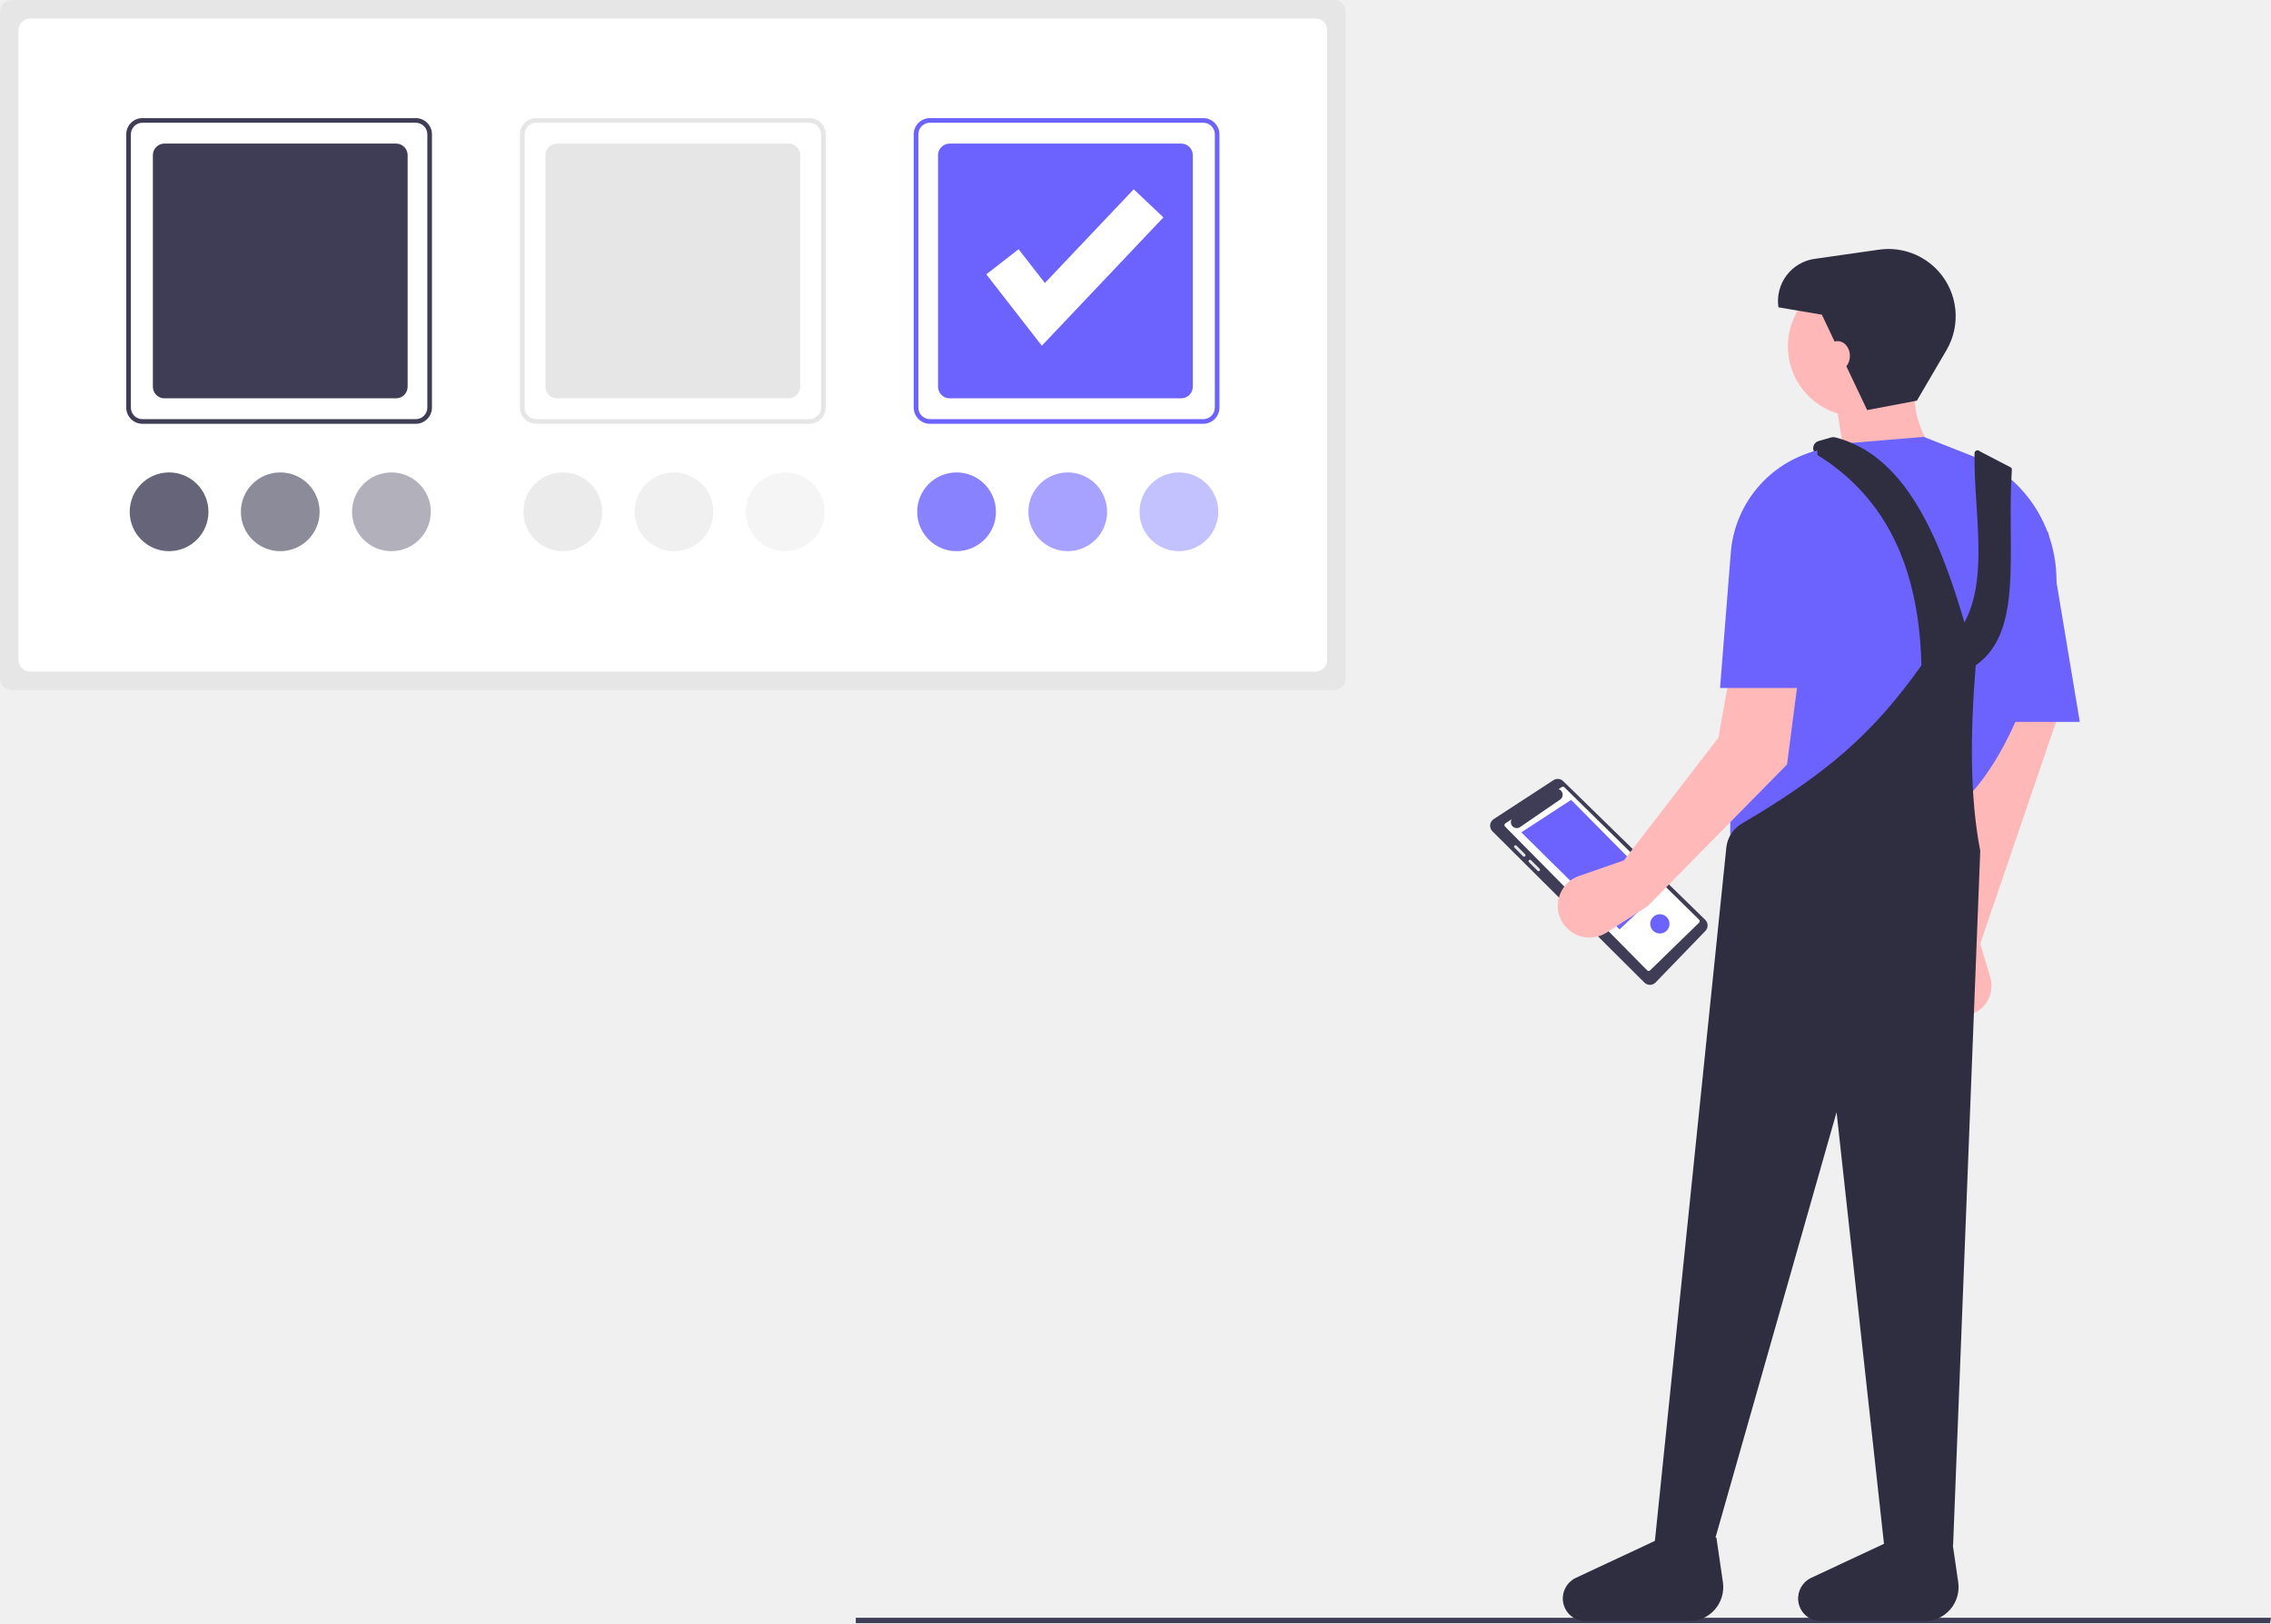
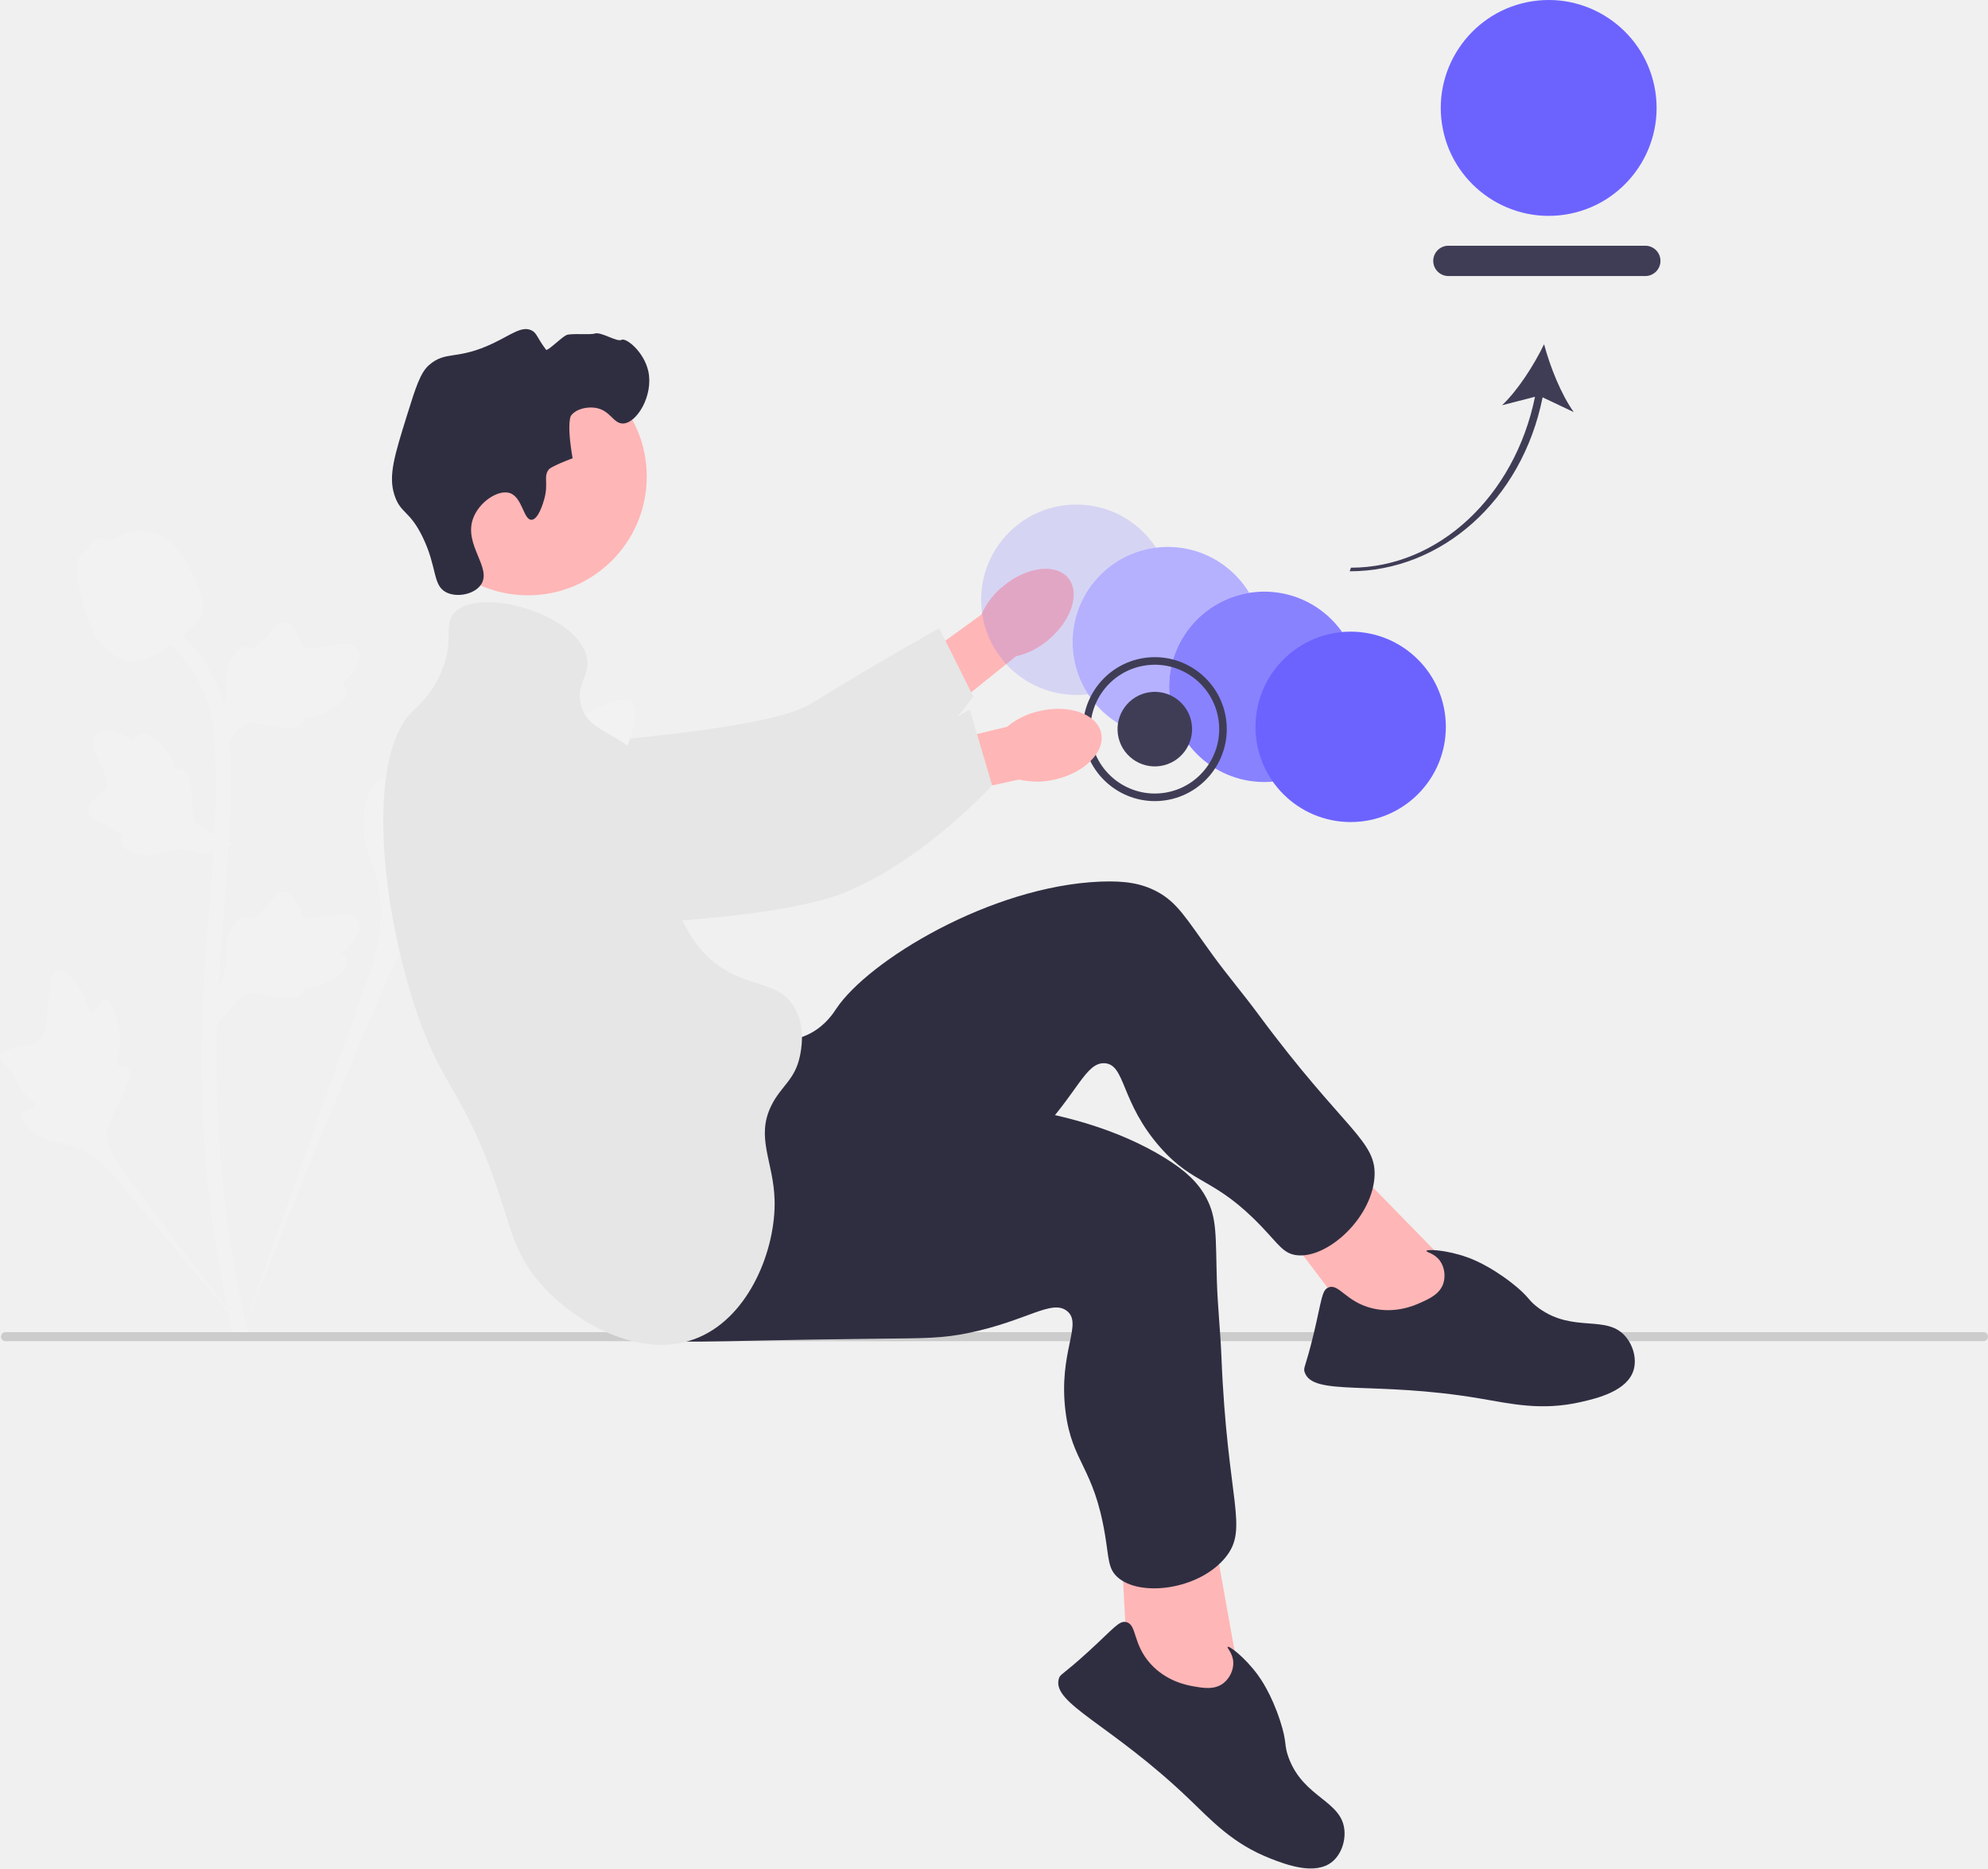
- <svg xmlns="http://www.w3.org/2000/svg" id="fafb0f89-a72a-431c-9009-ab2c777222ec" data-name="Layer 1" width="921.861" height="658.974" viewBox="0 0 921.861 658.974">
-   <polygon points="921.466 658.974 347.385 658.974 347.385 656.793 921.861 656.793 921.466 658.974" fill="#3f3d56" />
-   <path d="M143.771,120.513a4.706,4.706,0,0,0-4.701,4.701V395.988a4.706,4.706,0,0,0,4.701,4.701H680.619a4.706,4.706,0,0,0,4.701-4.701V125.214a4.706,4.706,0,0,0-4.701-4.701Z" transform="translate(-139.0697 -120.5128)" fill="#e6e6e6" />
-   <path d="M151.292,128.034a4.706,4.706,0,0,0-4.701,4.701V388.467a4.706,4.706,0,0,0,4.701,4.701H673.097a4.706,4.706,0,0,0,4.701-4.701V132.735a4.706,4.706,0,0,0-4.701-4.701Z" transform="translate(-139.0697 -120.5128)" fill="#fff" />
-   <path d="M307.834,292.567H196.891a6.589,6.589,0,0,1-6.581-6.581V175.044a6.589,6.589,0,0,1,6.581-6.581H307.834a6.589,6.589,0,0,1,6.581,6.581V285.986A6.589,6.589,0,0,1,307.834,292.567ZM196.891,170.343a4.706,4.706,0,0,0-4.701,4.701V285.986a4.706,4.706,0,0,0,4.701,4.701H307.834a4.706,4.706,0,0,0,4.701-4.701V175.044a4.706,4.706,0,0,0-4.701-4.701Z" transform="translate(-139.0697 -120.5128)" fill="#3f3d56" />
-   <path d="M467.666,292.567H356.724a6.589,6.589,0,0,1-6.581-6.581V175.044a6.589,6.589,0,0,1,6.581-6.581H467.666a6.589,6.589,0,0,1,6.581,6.581V285.986A6.589,6.589,0,0,1,467.666,292.567ZM356.724,170.343a4.706,4.706,0,0,0-4.701,4.701V285.986a4.706,4.706,0,0,0,4.701,4.701H467.666a4.706,4.706,0,0,0,4.701-4.701V175.044a4.706,4.706,0,0,0-4.701-4.701Z" transform="translate(-139.0697 -120.5128)" fill="#e6e6e6" />
-   <path d="M365.185,178.805a4.706,4.706,0,0,0-4.701,4.701v94.019a4.706,4.706,0,0,0,4.701,4.701h94.019a4.706,4.706,0,0,0,4.701-4.701V183.506a4.706,4.706,0,0,0-4.701-4.701Z" transform="translate(-139.0697 -120.5128)" fill="#e6e6e6" />
-   <path d="M205.823,178.805a4.706,4.706,0,0,0-4.701,4.701v94.019a4.706,4.706,0,0,0,4.701,4.701H299.842a4.706,4.706,0,0,0,4.701-4.701V183.506a4.706,4.706,0,0,0-4.701-4.701Z" transform="translate(-139.0697 -120.5128)" fill="#3f3d56" />
-   <path d="M524.547,178.805a4.706,4.706,0,0,0-4.701,4.701v94.019a4.706,4.706,0,0,0,4.701,4.701h94.019a4.706,4.706,0,0,0,4.701-4.701V183.506a4.706,4.706,0,0,0-4.701-4.701Z" transform="translate(-139.0697 -120.5128)" fill="#6c63ff" />
-   <path d="M627.498,292.567H516.556a6.589,6.589,0,0,1-6.581-6.581V175.044a6.589,6.589,0,0,1,6.581-6.581H627.498a6.589,6.589,0,0,1,6.581,6.581V285.986A6.589,6.589,0,0,1,627.498,292.567ZM516.556,170.343a4.706,4.706,0,0,0-4.701,4.701V285.986a4.706,4.706,0,0,0,4.701,4.701H627.498a4.706,4.706,0,0,0,4.701-4.701V175.044a4.706,4.706,0,0,0-4.701-4.701Z" transform="translate(-139.0697 -120.5128)" fill="#6c63ff" />
-   <circle cx="228.466" cy="207.782" r="15.983" fill="#e6e6e6" opacity="0.8" />
-   <circle cx="318.724" cy="207.782" r="15.983" fill="#e6e6e6" opacity="0.4" />
-   <circle cx="273.595" cy="207.782" r="15.983" fill="#e6e6e6" opacity="0.6" />
-   <circle cx="68.634" cy="207.782" r="15.983" fill="#3f3d56" opacity="0.8" />
-   <circle cx="158.892" cy="207.782" r="15.983" fill="#3f3d56" opacity="0.4" />
-   <circle cx="113.763" cy="207.782" r="15.983" fill="#3f3d56" opacity="0.6" />
-   <circle cx="388.298" cy="207.782" r="15.983" fill="#6c63ff" opacity="0.8" />
-   <circle cx="478.556" cy="207.782" r="15.983" fill="#6c63ff" opacity="0.4" />
-   <circle cx="433.427" cy="207.782" r="15.983" fill="#6c63ff" opacity="0.6" />
-   <polygon points="422.908 140.352 400.367 111.371 413.475 101.175 424.148 114.897 460.203 76.838 472.26 88.26 422.908 140.352" fill="#fff" />
-   <path d="M773.621,437.648a3.173,3.173,0,0,0-3.971-.391l-24.259,15.801a3.191,3.191,0,0,0-.51,4.935l61.694,61.427a3.191,3.191,0,0,0,4.547-.044l20.218-20.925a3.198,3.198,0,0,0-.065-4.5Z" transform="translate(-139.0697 -120.5128)" fill="#3f3d56" />
-   <path d="M750.169,454.748l2.511-1.601a2.392,2.392,0,0,0,3.443,3.141l16.246-11.169a2.391,2.391,0,0,0-.632-4.25l1.293-.825a.87.87,0,0,1,1.087.122l54.654,53.71a.87.87,0,0,1-.022,1.245L808.9,514.461a.87.87,0,0,1-1.211-.017l-57.666-58.346A.87.87,0,0,1,750.169,454.748Z" transform="translate(-139.0697 -120.5128)" fill="#fff" />
-   <polygon points="674.178 361.503 657.412 377.311 617.533 337.91 637.772 324.737 674.178 361.503" fill="#6c63ff" />
-   <path d="M758.153,468.147a.581.581,0,0,0,0-.821l-3.487-3.487a.594.594,0,0,0-.821,0,.581.581,0,0,0,0,.821l3.487,3.487a.594.594,0,0,0,.821,0Z" transform="translate(-139.0697 -120.5128)" fill="#e6e6e6" />
-   <path d="M764.028,473.201l-3.487-3.487a.58.58,0,0,0-.821.821l3.487,3.487a.58.58,0,0,0,.821-.821Z" transform="translate(-139.0697 -120.5128)" fill="#e6e6e6" />
-   <circle cx="673.791" cy="375.072" r="3.917" fill="#6c63ff" />
-   <path d="M926.375,503.609l-3.019,14.716a12.181,12.181,0,0,0,15.986,13.934h0a12.181,12.181,0,0,0,7.625-14.947l-4.06-13.703,36.739-107.461H948.418Z" transform="translate(-139.0697 -120.5128)" fill="#ffb8b8" />
-   <circle cx="754.24" cy="140.621" r="28.472" fill="#ffb8b8" />
-   <path d="M888.718,311.649l37.657-4.592c-8.639-10.832-11.905-22.141-9.185-33.983l-33.983,3.674Z" transform="translate(-139.0697 -120.5128)" fill="#ffb8b8" />
-   <path d="M841.876,470.544l89.091-20.206c19.043-14.81,31.414-44.187,40.97-79.71,6.964-25.888-5.548-53.449-30.14-64.122q-.882-.383-1.782-.737l-20.07-7.896-33.065,2.755-11.797,3.217a13.38,13.38,0,0,0-9.71,10.913C849.514,372.952,839.06,426.928,841.876,470.544Z" transform="translate(-139.0697 -120.5128)" fill="#6c63ff" />
-   <polygon points="804.756 293.086 844.25 293.086 831.391 215.935 804.756 218.69 804.756 293.086" fill="#6c63ff" />
-   <path d="M810.648,747.921h23.88l50.056-175.886,19.317,175.886h27.984l11.022-281.969c-4.206-21.634-4.116-47.417-1.837-75.314,19.695-13.788,12.483-46.52,14.663-79.406a1.254,1.254,0,0,0-.285-.882l-12.692-6.597a1.241,1.241,0,0,0-2.176.909c-.323,22.994,5.876,50.339-4.102,68.525-10.841-37.058-24.971-68.174-52.476-75.121a3.047,3.047,0,0,0-1.58.031l-5.122,1.463a3.042,3.042,0,0,0-.732,5.527c25.163,15.546,41.428,41.576,42.459,85.551-19.579,27.709-38.646,44.111-72.969,64.283a12.797,12.797,0,0,0-6.229,9.728Z" transform="translate(-139.0697 -120.5128)" fill="#2f2e41" />
-   <path d="M897,287l20.19-3.823,12.011-20.519a27.28,27.28,0,0,0-3.194-31.95l0,0a27.28,27.28,0,0,0-24.207-8.837l-26.167,3.738a17.279,17.279,0,0,0-14.644,19.668l17.625,2.999Z" transform="translate(-139.0697 -120.5128)" fill="#2f2e41" />
-   <path d="M782.69,778.689h42.062a13.837,13.837,0,0,0,13.693-15.834l-2.64-18.105-19.091-1.414-37.938,17.745a9.239,9.239,0,0,0-5.283,9.245h0A9.239,9.239,0,0,0,782.69,778.689Z" transform="translate(-139.0697 -120.5128)" fill="#2f2e41" />
-   <path d="M878.21,778.689h42.062a13.837,13.837,0,0,0,13.693-15.834l-2.64-18.105-19.091-1.414-37.938,17.745a9.239,9.239,0,0,0-5.283,9.245h0A9.239,9.239,0,0,0,878.21,778.689Z" transform="translate(-139.0697 -120.5128)" fill="#2f2e41" />
-   <path d="M798.268,469.807l-18.197,6.325a12.868,12.868,0,0,0-3.725,22.273l0,0a12.868,12.868,0,0,0,14.914.702l16.586-10.674L864.478,430.868l8.777-67.661a51.522,51.522,0,0,0-18.172-46.26l0,0L836.614,420.015Z" transform="translate(-139.0697 -120.5128)" fill="#ffb9b9" />
-   <path d="M837.283,399.822H877.696l-.918-96.439h0a46.578,46.578,0,0,0-35.191,42.282Z" transform="translate(-139.0697 -120.5128)" fill="#6c63ff" />
-   <ellipse cx="745.93" cy="144.487" rx="5" ry="6" fill="#ffb8b8" />
+ <svg xmlns="http://www.w3.org/2000/svg" id="uuid-3af6a5b2-9bed-4222-ab86-b1822471c1ee" width="524.926" height="493.293" viewBox="0 0 524.926 493.293">
+   <g>
+     <path d="M407.321,104.9l8.23,3.899c-3.376-4.711-6.284-12.068-7.841-17.922-2.637,5.453-6.887,12.126-11.094,16.112l8.698-2.238c-5.36,26.268-25.519,45.126-48.604,45.126l-.327,.949c24.113,0,45.466-18.596,50.938-45.925Z" fill="#3f3d56" />
+     <path d="M382.442,64.876h52c2.206,0,4,1.794,4,4,0,2.206-1.794,4-4,4h-52c-2.206,0-4-1.794-4-4,0-2.206,1.794-4,4-4Z" fill="#3f3d56" />
+   </g>
+   <path id="uuid-0273e7bd-2c5c-4a7f-b62c-18eea742226e" d="M264.923,154.721c6.2-5.123,13.869-6.077,17.129-2.13,3.26,3.946,.876,11.297-5.327,16.421-2.45,2.081-5.362,3.545-8.494,4.269l-26.544,21.375-9.765-12.67,27.204-19.727c1.303-2.94,3.29-5.524,5.797-7.538Z" fill="#ffb6b6" />
+   <path d="M111.501,202.949c-.013-.945-.005-9.191,6.1-14.403,7.012-5.987,16.907-3.564,20.378-2.714,8.017,1.963,8.674,5.402,16.203,8.936,14.085,6.611-3.563,3.227,4.818,1.107,2.901-.734,44.638-3.628,55.027-10.023,20.206-12.436,33.973-19.977,33.973-19.977l9,18s-13.014,18.096-31.33,31.501c-18.788,13.751-28.182,20.627-42.459,23.283-1.229,.229-31.466,5.391-55.819-12.803-5.555-4.15-15.733-11.754-15.891-22.909Z" fill="#e6e6e6" />
+   <g>
+     <circle cx="284.2" cy="158.334" r="25.133" fill="#6c63ff" opacity=".2" />
+     <circle cx="308.346" cy="169.52" r="25.133" fill="#fff" />
+     <circle cx="308.346" cy="169.52" r="25.133" fill="#6c63ff" opacity=".5" />
+     <circle cx="333.833" cy="181.328" r="25.133" fill="#fff" />
+     <circle cx="333.833" cy="181.328" r="25.133" fill="#6c63ff" opacity=".8" />
+     <circle cx="356.638" cy="191.893" r="25.133" fill="#6c63ff" />
+   </g>
+   <g>
+     <path d="M166.208,211.497c-1.335-2.251-7.109,.159-8.171-1.883-1.058-2.035,4.307-5.136,7.372-12.22,.553-1.278,4.036-9.328,1.457-11.812-4.888-4.709-27.255,14.723-35.082,8.364-1.718-1.395-2.918-4.181-8.117-8.704-2.068-1.799-3.319-2.612-4.529-2.309-1.717,.429-1.854,2.727-3.695,7.247-2.762,6.778-4.395,6.369-6.005,11.776-1.195,4.014-.922,6.348-2.327,6.803-1.989,.643-3.82-3.615-6.341-3.233-2.572,.389-4.128,5.347-4.619,9.059-.922,6.966,1.636,11.562,3.054,16.395,1.541,5.252,2.455,13.24-1.103,24.548l-35.219,99.229c7.775-20.362,30.288-76.178,39.748-96.92,2.731-5.988,5.746-12.061,11.938-14.458,5.961-2.308,14.147-.93,24.584-3.444,1.219-.294,4.601-1.154,5.027-3.144,.352-1.645-1.638-2.563-1.332-4.103,.41-2.066,4.322-2.092,9.13-4.476,3.39-1.681,5.502-3.68,7.319-5.399,.548-.518,8.687-8.318,6.911-11.314h-0Z" fill="#f2f2f2" />
+     <path d="M27.647,263.736c-1.49,.006-1.973,3.535-3.282,3.467-1.304-.068-1.278-3.596-3.871-7.144-.468-.64-3.414-4.672-5.377-4.123-3.721,1.04-.638,17.625-6.017,19.632-1.181,.44-2.894,.226-6.614,1.472-1.48,.496-2.24,.875-2.44,1.557-.285,.967,.804,1.697,2.491,3.905,2.53,3.311,1.858,3.995,4.047,6.345,1.626,1.745,2.85,2.284,2.667,3.105-.258,1.162-2.876,.832-3.417,2.179-.551,1.375,1.433,3.569,3.113,4.881,3.153,2.462,6.147,2.533,8.928,3.232,3.022,.759,7.207,2.615,11.73,7.624l38.541,45.916c-7.75-9.691-28.65-36.845-36.1-47.473-2.151-3.068-4.262-6.3-3.652-10.031,.587-3.591,3.626-7.212,5.403-13.06,.208-.683,.761-2.591-.092-3.374-.706-.647-1.73,.064-2.398-.53-.896-.797,.221-2.725,.438-5.773,.153-2.149-.219-3.762-.538-5.15-.096-.418-1.576-6.664-3.559-6.656v0Z" fill="#f2f2f2" />
+     <path d="M57.368,270.408l-.898-8.012,.41-.607c1.898-2.809,2.865-5.552,2.876-8.156,.002-.414-.017-.828-.037-1.25-.077-1.671-.174-3.749,.909-6.171,.607-1.35,2.314-4.476,4.879-4.089,.691,.097,1.213,.414,1.609,.785,.058-.093,.118-.186,.182-.286,.799-1.219,1.431-1.741,2.041-2.244,.468-.387,.952-.785,1.71-1.729,.333-.414,.592-.778,.811-1.083,.664-.925,1.53-2.027,3.058-2.008,1.633,.077,2.488,1.428,3.054,2.321,1.012,1.594,1.47,2.743,1.774,3.505,.11,.279,.236,.592,.3,.689,.526,.774,4.803,.05,6.415-.213,3.619-.604,6.751-1.126,8.041,1.157,.925,1.633,.238,3.791-2.103,6.589-.729,.871-1.505,1.532-2.194,2.051,.571,.34,1.081,.863,1.288,1.683h0c.487,1.942-1.182,3.888-4.96,5.792-.938,.476-2.201,1.11-3.971,1.416-.834,.143-1.584,.178-2.227,.197-.014,.371-.101,.774-.327,1.188-.664,1.219-2.045,1.799-4.126,1.66-2.29-.12-4.176-.557-5.84-.94-1.453-.333-2.704-.615-3.687-.549-1.822,.147-3.227,1.606-4.875,3.497l-4.115,4.809h-0Z" fill="#f2f2f2" />
+     <path d="M61.531,222.701l-7.523,2.901-.692-.243c-3.198-1.123-6.097-1.363-8.618-.714-.401,.103-.796,.227-1.199,.353-1.597,.499-3.582,1.119-6.2,.686-1.46-.245-4.917-1.103-5.193-3.682-.082-.693,.093-1.278,.351-1.756-.105-.033-.21-.067-.323-.103-1.381-.464-2.047-.943-2.688-1.405-.493-.355-1.001-.721-2.107-1.215-.485-.217-.902-.375-1.253-.509-1.063-.407-2.349-.966-2.718-2.449-.339-1.599,.75-2.768,1.471-3.543,1.285-1.383,2.28-2.118,2.941-2.605,.241-.177,.513-.378,.59-.465,.615-.705-1.17-4.659-1.833-6.151-1.502-3.348-2.801-6.245-.921-8.072,1.345-1.309,3.607-1.192,6.907,.363,1.027,.485,1.864,1.067,2.54,1.602,.185-.638,.56-1.265,1.301-1.673h0c1.755-.964,4.061,.157,6.86,3.329,.698,.787,1.632,1.848,2.377,3.482,.35,.77,.574,1.487,.756,2.104,.363-.081,.774-.099,1.232,.015,1.347,.333,2.259,1.521,2.652,3.57,.465,2.246,.52,4.181,.572,5.888,.047,1.49,.091,2.772,.404,3.706,.604,1.725,2.372,2.714,4.62,3.828l5.695,2.76-0,0Z" fill="#f2f2f2" />
+     <path d="M57.368,199.096l-.898-8.012,.41-.607c1.898-2.809,2.865-5.552,2.876-8.156,.002-.414-.017-.828-.037-1.25-.077-1.671-.174-3.749,.909-6.171,.607-1.35,2.314-4.476,4.879-4.089,.691,.097,1.213,.414,1.609,.785,.058-.093,.118-.186,.182-.286,.799-1.219,1.431-1.741,2.041-2.244,.468-.387,.952-.785,1.71-1.729,.333-.414,.592-.778,.811-1.083,.664-.925,1.53-2.027,3.058-2.008,1.633,.077,2.488,1.428,3.054,2.321,1.012,1.594,1.47,2.743,1.774,3.505,.11,.279,.236,.592,.3,.689,.526,.774,4.803,.05,6.415-.213,3.619-.604,6.751-1.126,8.041,1.157,.925,1.633,.238,3.791-2.103,6.589-.729,.871-1.505,1.532-2.194,2.051,.571,.34,1.081,.863,1.288,1.683h0c.487,1.942-1.182,3.888-4.96,5.792-.938,.476-2.201,1.11-3.971,1.416-.834,.143-1.584,.178-2.227,.197-.014,.371-.101,.774-.327,1.188-.664,1.219-2.045,1.799-4.126,1.66-2.29-.12-4.176-.557-5.84-.94-1.453-.333-2.704-.615-3.687-.549-1.822,.147-3.227,1.606-4.875,3.497l-4.115,4.809h-0Z" fill="#f2f2f2" />
+     <path d="M65.566,354.625l-1.679-1.052-.406-1.938,.406,1.938-1.958,.224c-.031-.182-.137-.6-.298-1.254-.876-3.583-3.548-14.485-5.776-31.655-1.555-11.986-2.435-24.308-2.617-36.631-.182-12.342,.402-21.685,.871-29.195,.354-5.664,.783-11.057,1.205-16.311,1.122-14.036,2.18-27.295,1.393-41.973-.174-3.277-.54-10.098-4.525-17.356-2.312-4.209-5.496-7.947-9.465-11.104l2.468-3.103c4.381,3.49,7.904,7.629,10.471,12.303,4.418,8.047,4.817,15.479,5.008,19.05,.801,14.938-.269,28.324-1.402,42.496-.418,5.235-.847,10.605-1.199,16.245-.464,7.44-1.043,16.702-.863,28.885,.178,12.175,1.048,24.347,2.582,36.182,2.201,16.953,4.834,27.693,5.699,31.222,.46,1.884,.557,2.279,.085,3.025v-0Z" fill="#f2f2f2" />
+     <path d="M35.45,174.614c-.162,0-.327-.004-.493-.015-3.374-.182-6.498-2.201-9.287-6.001-1.308-1.787-1.977-3.826-3.312-7.893-.207-.627-1.213-3.807-1.824-8.183-.4-2.859-.35-4.055,.217-5.111,.629-1.176,1.646-1.996,2.791-2.55-.05-.379-.01-.77,.155-1.168,.675-1.652,2.47-1.435,3.441-1.331,.491,.062,1.105,.143,1.766,.108,1.041-.05,1.6-.36,2.447-.824,.811-.445,1.818-.998,3.314-1.304,2.948-.615,5.418,.221,6.233,.495,4.285,1.428,6.397,4.759,8.842,8.616,.487,.774,2.161,3.59,3.265,7.451,.797,2.786,.685,4.024,.445,4.944-.487,1.892-1.638,2.975-4.561,5.366-3.053,2.503-4.585,3.757-5.9,4.519-3.062,1.768-4.985,2.878-7.538,2.878v0Z" fill="#f2f2f2" />
+   </g>
+   <path d="M.256,352.886c0,.66,.53,1.19,1.19,1.19H523.736c.66,0,1.19-.53,1.19-1.19,0-.66-.53-1.19-1.19-1.19H1.446c-.66,0-1.19,.53-1.19,1.19Z" fill="#ccc" />
+   <circle cx="139.42" cy="125.818" r="31.352" fill="#ffb6b6" />
+   <g>
+     <polygon points="384.959 336.455 352.671 303.404 336.003 320.791 360.059 352.481 383.921 355.21 384.959 336.455" fill="#ffb6b6" />
+     <path d="M200.59,274.477c1.889,.157,7.89,1.359,13.626-1.797,3.915-2.154,5.923-5.356,6.601-6.375,8.413-12.635,40.704-32.339,69.684-33.551,6.563-.275,10.883,.486,14.809,2.533,5.567,2.902,7.79,7.059,14.855,16.798,3.865,5.327,8.141,10.345,12.052,15.638,22.898,30.987,31.578,33.419,30.691,43.353-.984,11.022-12.872,21.479-20.772,20.272-3.236-.494-4.489-2.744-8.812-7.299-12.675-13.354-17.919-10.887-26.943-21.116-10.536-11.942-9.157-21.844-14.653-22.227-5.097-.355-7.264,8.093-18.146,19.314-4.98,5.135-8.526,7.49-19.329,14.985-42.07,29.186-42.741,31.237-51.231,33.565-3.715,1.018-30.079,8.247-39.471-3.256-14.697-18,20.024-72.251,37.041-70.837Z" fill="#2f2e41" />
+     <path d="M375.088,343.924c2.375-1.066,5.151-2.313,6.045-5.18,.604-1.94,.256-4.332-.993-5.985-1.442-1.907-3.575-2.159-3.489-2.496,.131-.514,5.177-.313,10.716,1.645,1.045,.369,5.781,2.1,11.804,6.802,4.826,3.768,4.177,4.523,7.203,6.695,9.29,6.669,18.002,1.413,23.029,7.667,1.94,2.414,2.767,5.84,1.951,8.611-1.64,5.564-9.612,7.479-13.97,8.468-10.494,2.381-18.438,.437-26.732-.96-28.207-4.753-44.056-.424-46.177-6.959-.401-1.237,.251-1.131,2.426-10.208,2.147-8.958,2.076-11.418,3.904-12.136,2.752-1.08,4.6,3.832,11.532,5.513,6.143,1.49,11.212-.787,12.751-1.477Z" fill="#2f2e41" />
+   </g>
+   <g>
+     <polygon points="327.555 444.578 319.398 399.099 295.843 404.126 297.953 443.856 316.165 459.513 327.555 444.578" fill="#ffb6b6" />
+     <path d="M209.802,289.764c1.475,1.19,5.765,5.555,12.284,6.165,4.449,.416,7.909-1.106,9.042-1.568,14.056-5.731,51.84-3.902,76.5,11.368,5.585,3.458,8.732,6.513,10.832,10.411,2.977,5.528,2.482,10.216,2.859,22.241,.206,6.578,.927,13.132,1.191,19.707,1.546,38.498,7.363,45.385,1.051,53.107-7.004,8.567-22.712,10.545-28.572,5.11-2.4-2.226-2.173-4.791-3.193-10.987-2.989-18.168-8.714-19.071-10.437-32.602-2.012-15.798,4.69-23.217,.356-26.62-4.019-3.156-10.555,2.617-25.861,5.792-7.004,1.453-11.261,1.41-24.408,1.545-51.2,.526-52.907,1.846-61.239-.995-3.646-1.243-29.52-10.067-30.832-24.859-2.053-23.147,57.14-48.54,70.427-37.814Z" fill="#2f2e41" />
+     <path d="M315.193,445.215c2.564,.451,5.561,.979,7.911-.892,1.59-1.266,2.645-3.441,2.539-5.51-.122-2.388-1.746-3.794-1.485-4.025,.397-.351,4.46,2.648,7.944,7.379,.657,.893,3.604,4.983,5.948,12.257,1.878,5.828,.916,6.088,2.2,9.585,3.942,10.734,14.103,11.278,14.75,19.276,.25,3.087-.99,6.387-3.221,8.221-4.481,3.684-12.154,.791-16.315-.838-10.021-3.923-15.502-9.992-21.58-15.806-20.671-19.773-36.216-25.09-34.302-31.688,.362-1.249,.843-.795,7.739-7.084,6.806-6.207,8.13-8.282,10.045-7.849,2.883,.652,1.654,5.754,6.447,11.037,4.247,4.682,9.719,5.645,11.381,5.938Z" fill="#2f2e41" />
+   </g>
+   <path d="M143.694,131.812c1.221-4.366-.312-5.957,1.25-7.917,0-0,.629-.789,6.25-2.917h0c-1.659-9.623-.417-11.251-.417-11.251,1.431-1.875,4.298-2.329,6.25-2.083,4.128,.519,4.859,4.251,7.5,4.167,3.649-.116,8.025-7.42,6.667-13.751-1.108-5.164-5.886-8.999-7.084-8.334-1.188,.66-5.462-2.25-7.084-1.667-1.107,.398-6.319-.132-7.5,.417-1.29,.599-4.986,4.326-5.339,3.857-2.455-3.264-2.403-4.403-3.828-5.107-2.524-1.246-5.269,1.057-10,3.333-9.736,4.683-12.587,1.89-17.084,5.834-2.272,1.992-3.49,5.8-5.834,13.334-3.278,10.536-4.916,15.804-3.333,20.834,1.614,5.13,3.992,4.013,7.5,11.251,3.906,8.056,2.56,12.739,6.25,14.584,2.852,1.426,7.436,.518,9.167-2.083,2.963-4.455-4.696-10.481-2.083-17.501,1.604-4.309,6.55-7.577,9.584-6.667,3.43,1.029,3.683,7.179,5.834,7.084,1.842-.081,3.121-4.656,3.333-5.417Z" fill="#2f2e41" />
+   <path d="M119.943,161.813c6.416-7.194,32.549,.252,35.002,11.667,1.009,4.695-2.716,6.678-1.667,12.084,1.534,7.907,10.22,7.368,16.667,15.417,9.153,11.427-.276,22.598,10,41.669,2.196,4.075,4.047,7.51,7.917,10.834,8.881,7.628,17.146,5.012,21.668,12.084,3.382,5.289,1.992,11.807,1.667,13.334-1.335,6.261-4.952,7.787-7.5,12.917-4.24,8.536,.561,14.803,.833,25.001,.341,12.76-6.44,30.448-20.001,36.252-15.235,6.52-33.61-4.279-42.502-15.001-5.306-6.398-6.846-12.3-9.167-19.584-10.374-32.556-16.235-29.612-24.168-55.419-9.069-29.503-10.852-64.066,0-75.004,1.438-1.45,5.397-4.8,7.917-10.834,3.391-8.119,.462-12.197,3.333-15.417Z" fill="#e6e6e6" />
+   <path d="M323.709,189.636c1.577,10.357-5.566,20.067-15.923,21.644-10.357,1.577-20.067-5.566-21.644-15.923-1.577-10.357,5.566-20.067,15.923-21.644,10.357-1.577,20.067,5.566,21.644,15.923Zm-35.59,5.42c1.411,9.267,10.098,15.658,19.366,14.247s15.658-10.098,14.247-19.366-10.098-15.658-19.366-14.247-15.658,10.098-14.247,19.366Z" fill="#3f3d56" />
+   <path d="M295.195,193.978c.817,5.365,5.846,9.065,11.212,8.248s9.065-5.846,8.248-11.212c-.817-5.365-5.846-9.065-11.212-8.248-5.365,.817-9.065,5.846-8.248,11.212Z" fill="#3f3d56" />
+   <path d="M380.757,32.786c2.365,15.533,16.926,26.245,32.459,23.879,15.533-2.365,26.245-16.926,23.879-32.459-2.365-15.533-16.926-26.245-32.459-23.879-15.533,2.365-26.245,16.926-23.879,32.459Z" fill="#6c63ff" />
+   <path id="uuid-d43be532-fa37-4a43-8eed-58df037ae9c1" d="M274.472,187.715c7.836-1.811,15.123,.764,16.274,5.751,1.152,4.987-4.267,10.497-12.106,12.308-3.122,.766-6.381,.774-9.506,.022l-33.299,7.255-2.835-13.175,32.917-8.009c2.479-2.047,5.413-3.471,8.555-4.152Z" fill="#ffb6b6" />
+   <path d="M115.422,196.836c.206-.923,2.128-8.941,9.275-12.594,8.21-4.196,17.273,.457,20.451,2.089,7.343,3.77,7.184,7.268,13.688,12.452,12.167,9.699,27.814,9.486,36.458,9.369,2.992-.041,12.233-.346,23.823-4.155,22.54-7.408,36.939-16.705,36.939-16.705l5.916,20.046s-17.454,19.289-38.381,28.079c-21.466,9.016-82.691,9.611-97.194,8.883-1.249-.063,18.634,1.856-.833-21.492-4.44-5.326-12.576-15.084-10.142-25.971Z" fill="#e6e6e6" />
</svg>
